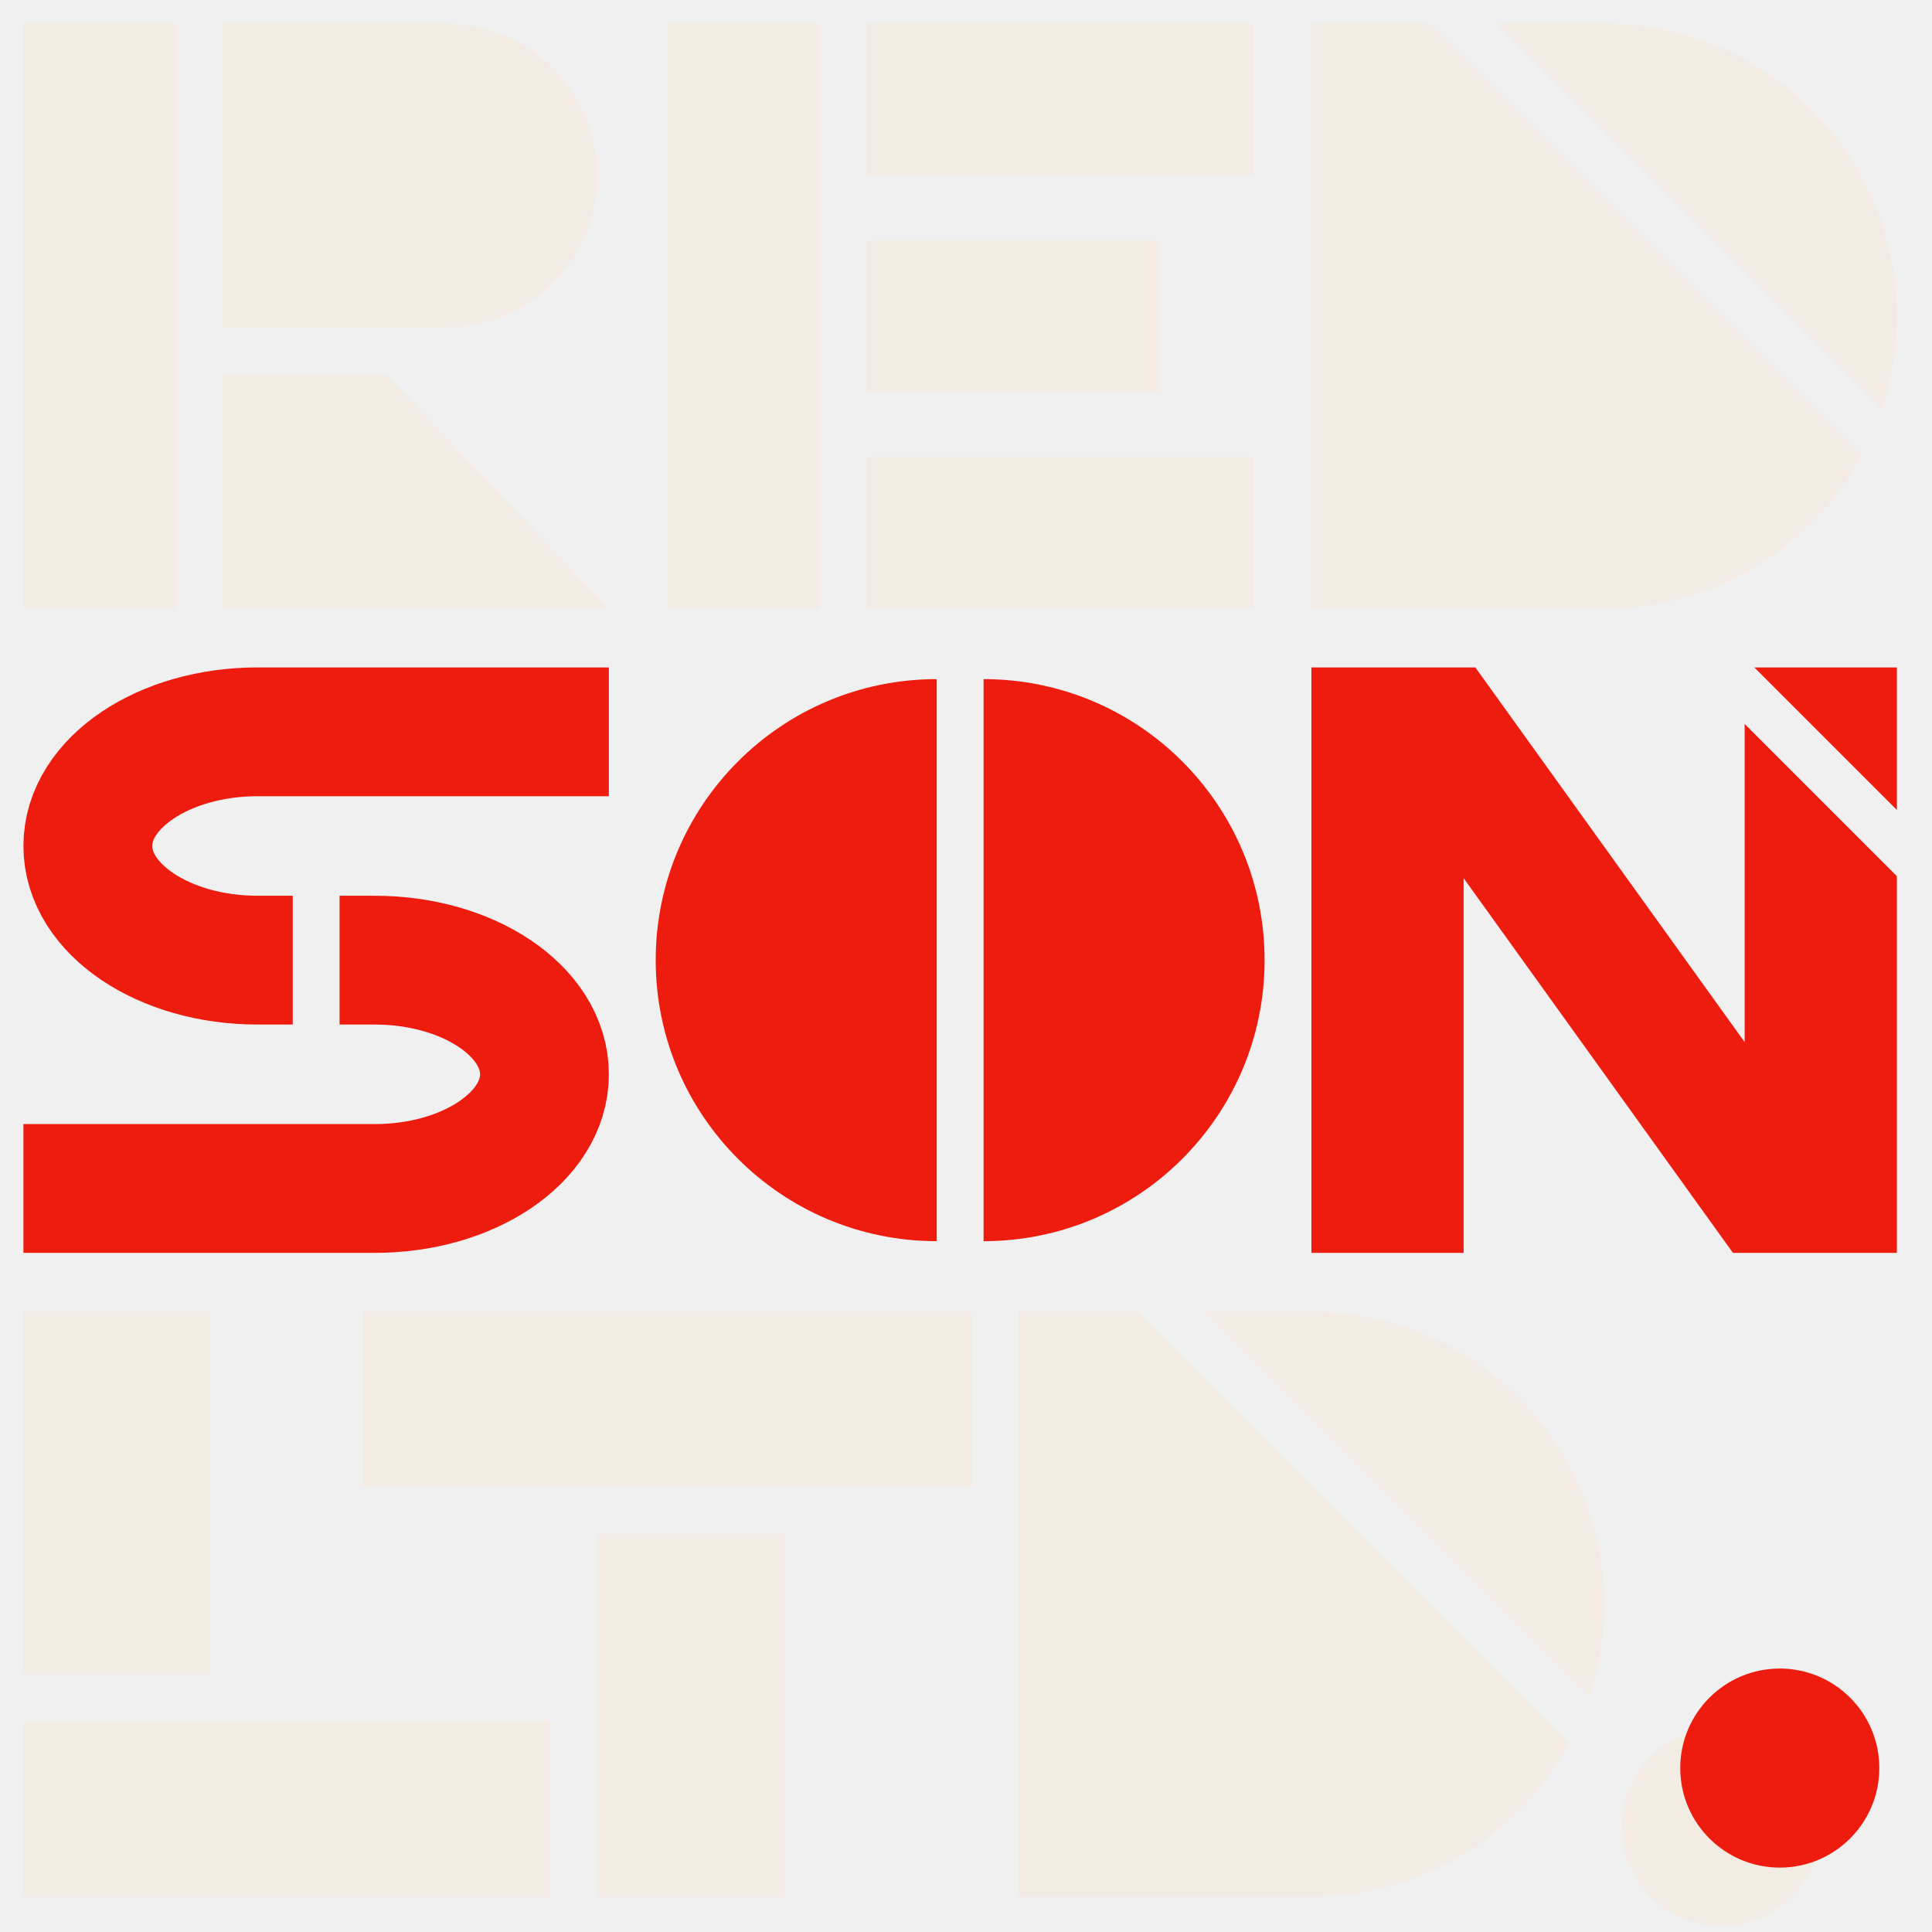
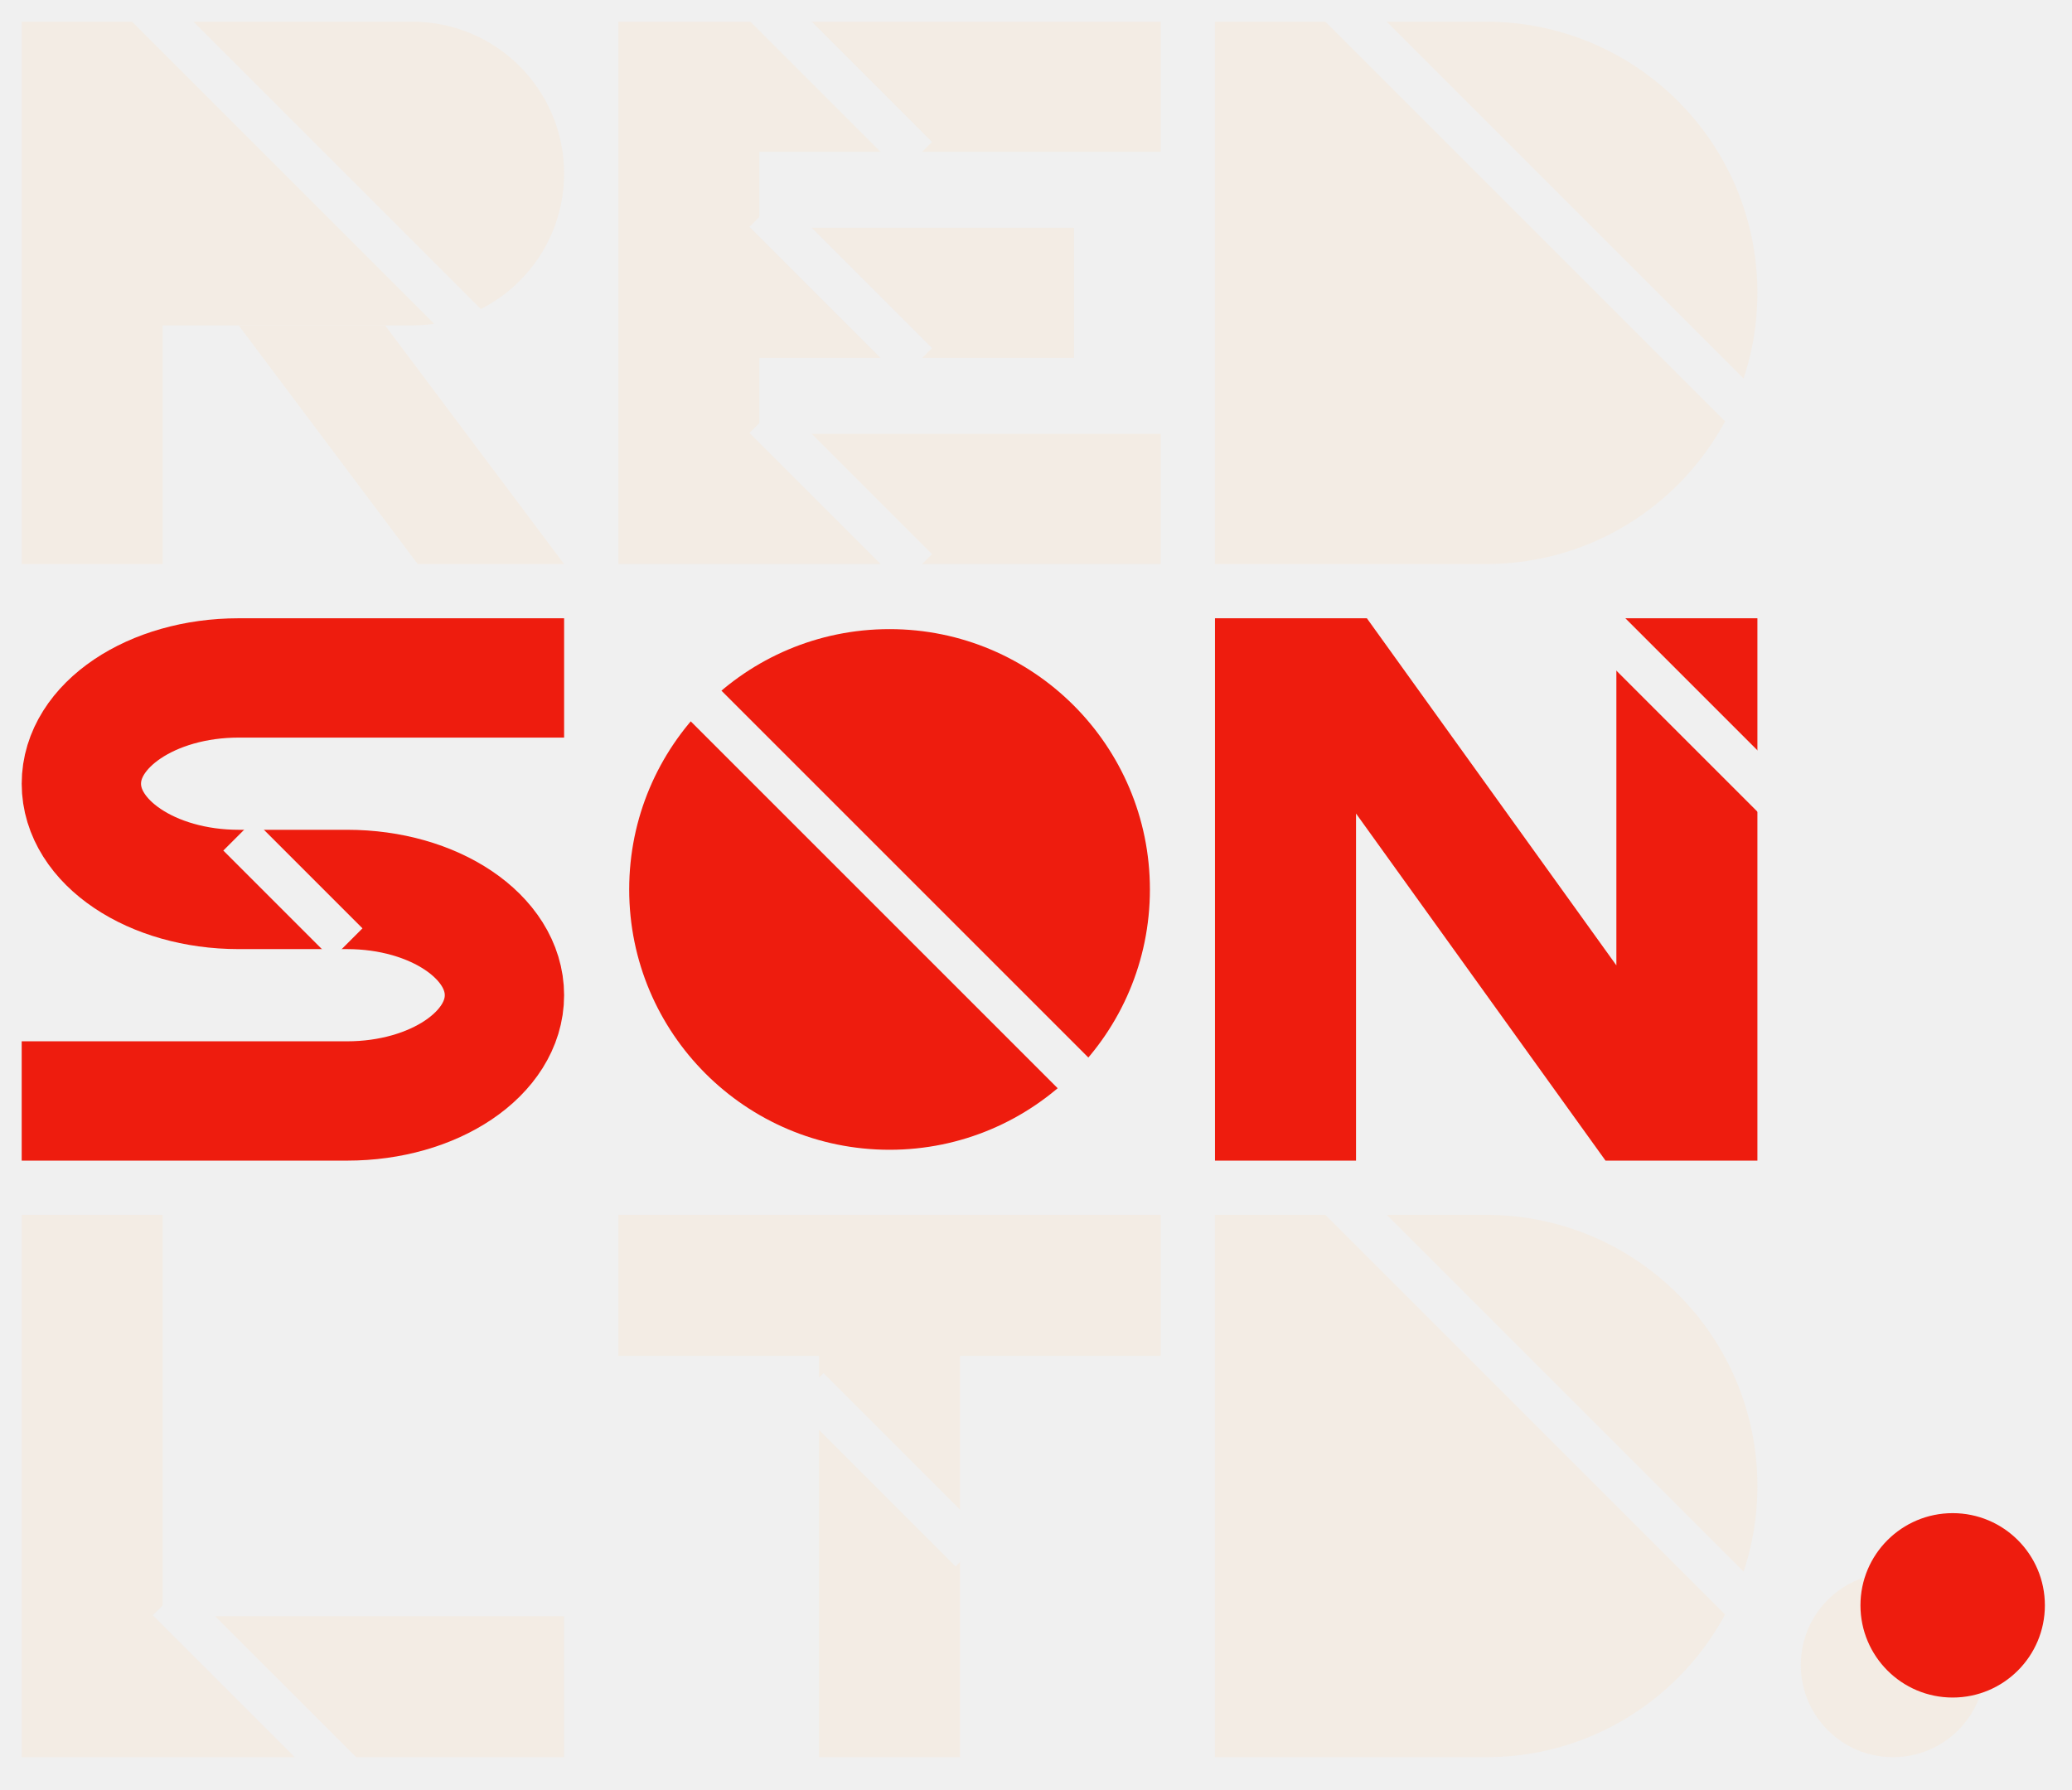
- <svg xmlns="http://www.w3.org/2000/svg" viewBox="-4 -4 330 330">
+ <svg xmlns="http://www.w3.org/2000/svg" viewBox="-4 -4 382 330">
  <defs>
-     <mask id="rs-cut" maskUnits="userSpaceOnUse" x="-4" y="-4" width="330" height="330">
-       <rect x="-4" y="-4" width="330" height="330" fill="#fff" />
+     <mask id="rs-cut" maskUnits="userSpaceOnUse" x="-4" y="-4" width="382" height="330">
+       <rect x="-4" y="-4" width="382" height="330" fill="#fff" />
      <g stroke="#000" stroke-width="8">
+         <line x1="22" y1="-4" x2="82" y2="56" />
+         <line x1="137" y1="-3" x2="165" y2="25" />
+         <line x1="137" y1="35" x2="165" y2="63" />
+         <line x1="137" y1="73" x2="165" y2="101" />
        <line x1="236" y1="-10" x2="318" y2="72" />
-         <line x1="186" y1="210" x2="268" y2="292" />
+         <line x1="40" y1="150" x2="60" y2="170" />
+         <line x1="110" y1="110" x2="210" y2="210" />
        <line x1="286" y1="106" x2="326" y2="146" />
+         <line x1="27" y1="291" x2="59" y2="323" />
+         <line x1="145" y1="252" x2="175" y2="282" />
+         <line x1="242" y1="216" x2="318" y2="292" />
      </g>
    </mask>
  </defs>
  <g mask="url(#rs-cut)">
    <g fill="#f3ece4">
-       <rect x="0" y="0" width="26" height="100" />
-       <path d="M34 0H72A26 26 0 0 1 72 52H34Z" />
-       <path d="M34 60H62L100 100H34Z" />
-       <rect x="110" y="0" width="26" height="100" />
-       <rect x="144" y="0" width="66" height="26" />
-       <rect x="144" y="37" width="50" height="26" />
-       <rect x="144" y="74" width="66" height="26" />
+       <path d="M0 0H72A28 28 0 0 1 72 56H26V100H0Z" />
+       <path d="M40 56H67L100 100H73Z" />
+       <path d="M110 0H210V24H136V38H194V62H136V76H210V100H110Z" />
      <path d="M220 0H270A50 50 0 0 1 270 100H220Z" />
      <g transform="translate(0 220)">
-         <rect x="0" y="0" width="32" height="62" />
-         <rect x="0" y="70" width="90" height="30" />
-         <rect x="58" y="0" width="104" height="30" />
-         <rect x="98" y="38" width="32" height="62" />
-         <path d="M170 0H220A50 50 0 0 1 220 100H170Z" />
-         <circle cx="290" cy="88" r="17" />
+         <path d="M0 0H26V74H100V100H0Z" />
+         <path d="M110 0H210V26H173V100H147V26H110Z" />
+         <path d="M220 0H270A50 50 0 0 1 270 100H220Z" />
+         <circle cx="345" cy="83" r="17" />
      </g>
    </g>
    <g fill="#ee1c0e" stroke="#ee1c0e" stroke-width="0">
      <g transform="translate(0 110)">
-         <g fill="none" stroke-width="22">
-           <path d="M100 11H40A29 19.5 0 0 0 40 50H46" />
-           <path d="M54 50H60A29 19.5 0 0 1 60 89H0" />
-         </g>
-         <path d="M156 2A48 48 0 0 0 156 98Z" />
-         <path d="M164 2A48 48 0 0 1 164 98Z" />
+         <path fill="none" stroke-width="22" d="M100 11H40A29 19.5 0 0 0 40 50H60A29 19.5 0 0 1 60 89H0" />
+         <circle cx="160" cy="50" r="48" />
        <path d="M220 0H248L294 64V0H320V100H292L246 36V100H220Z" />
      </g>
-       <circle cx="300" cy="298" r="17" />
+       <circle cx="356" cy="292" r="17" />
    </g>
  </g>
</svg>
